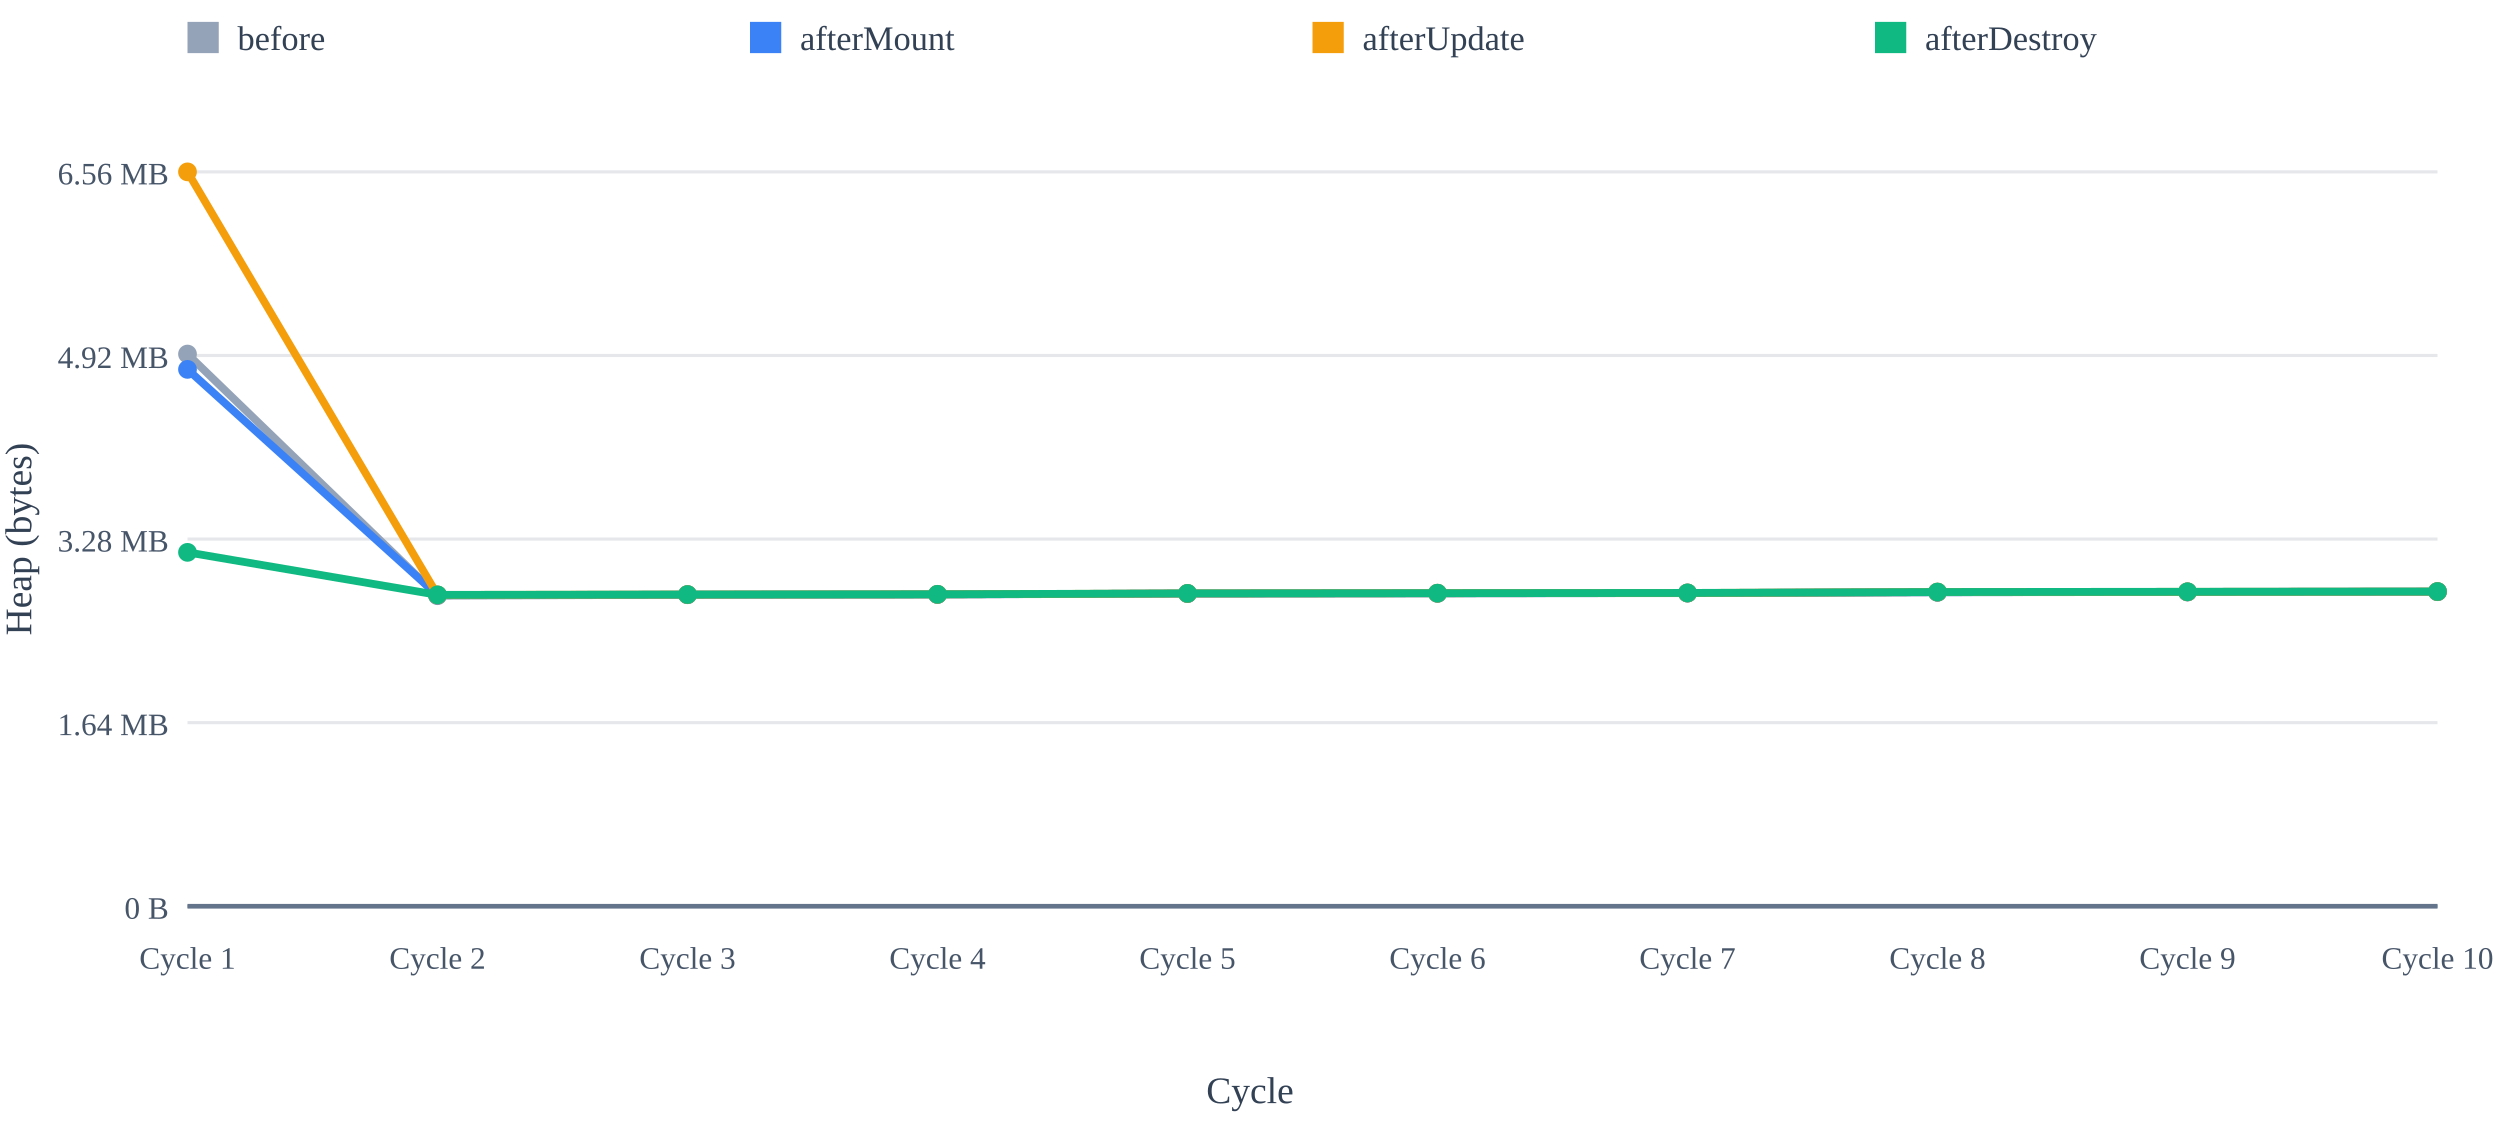
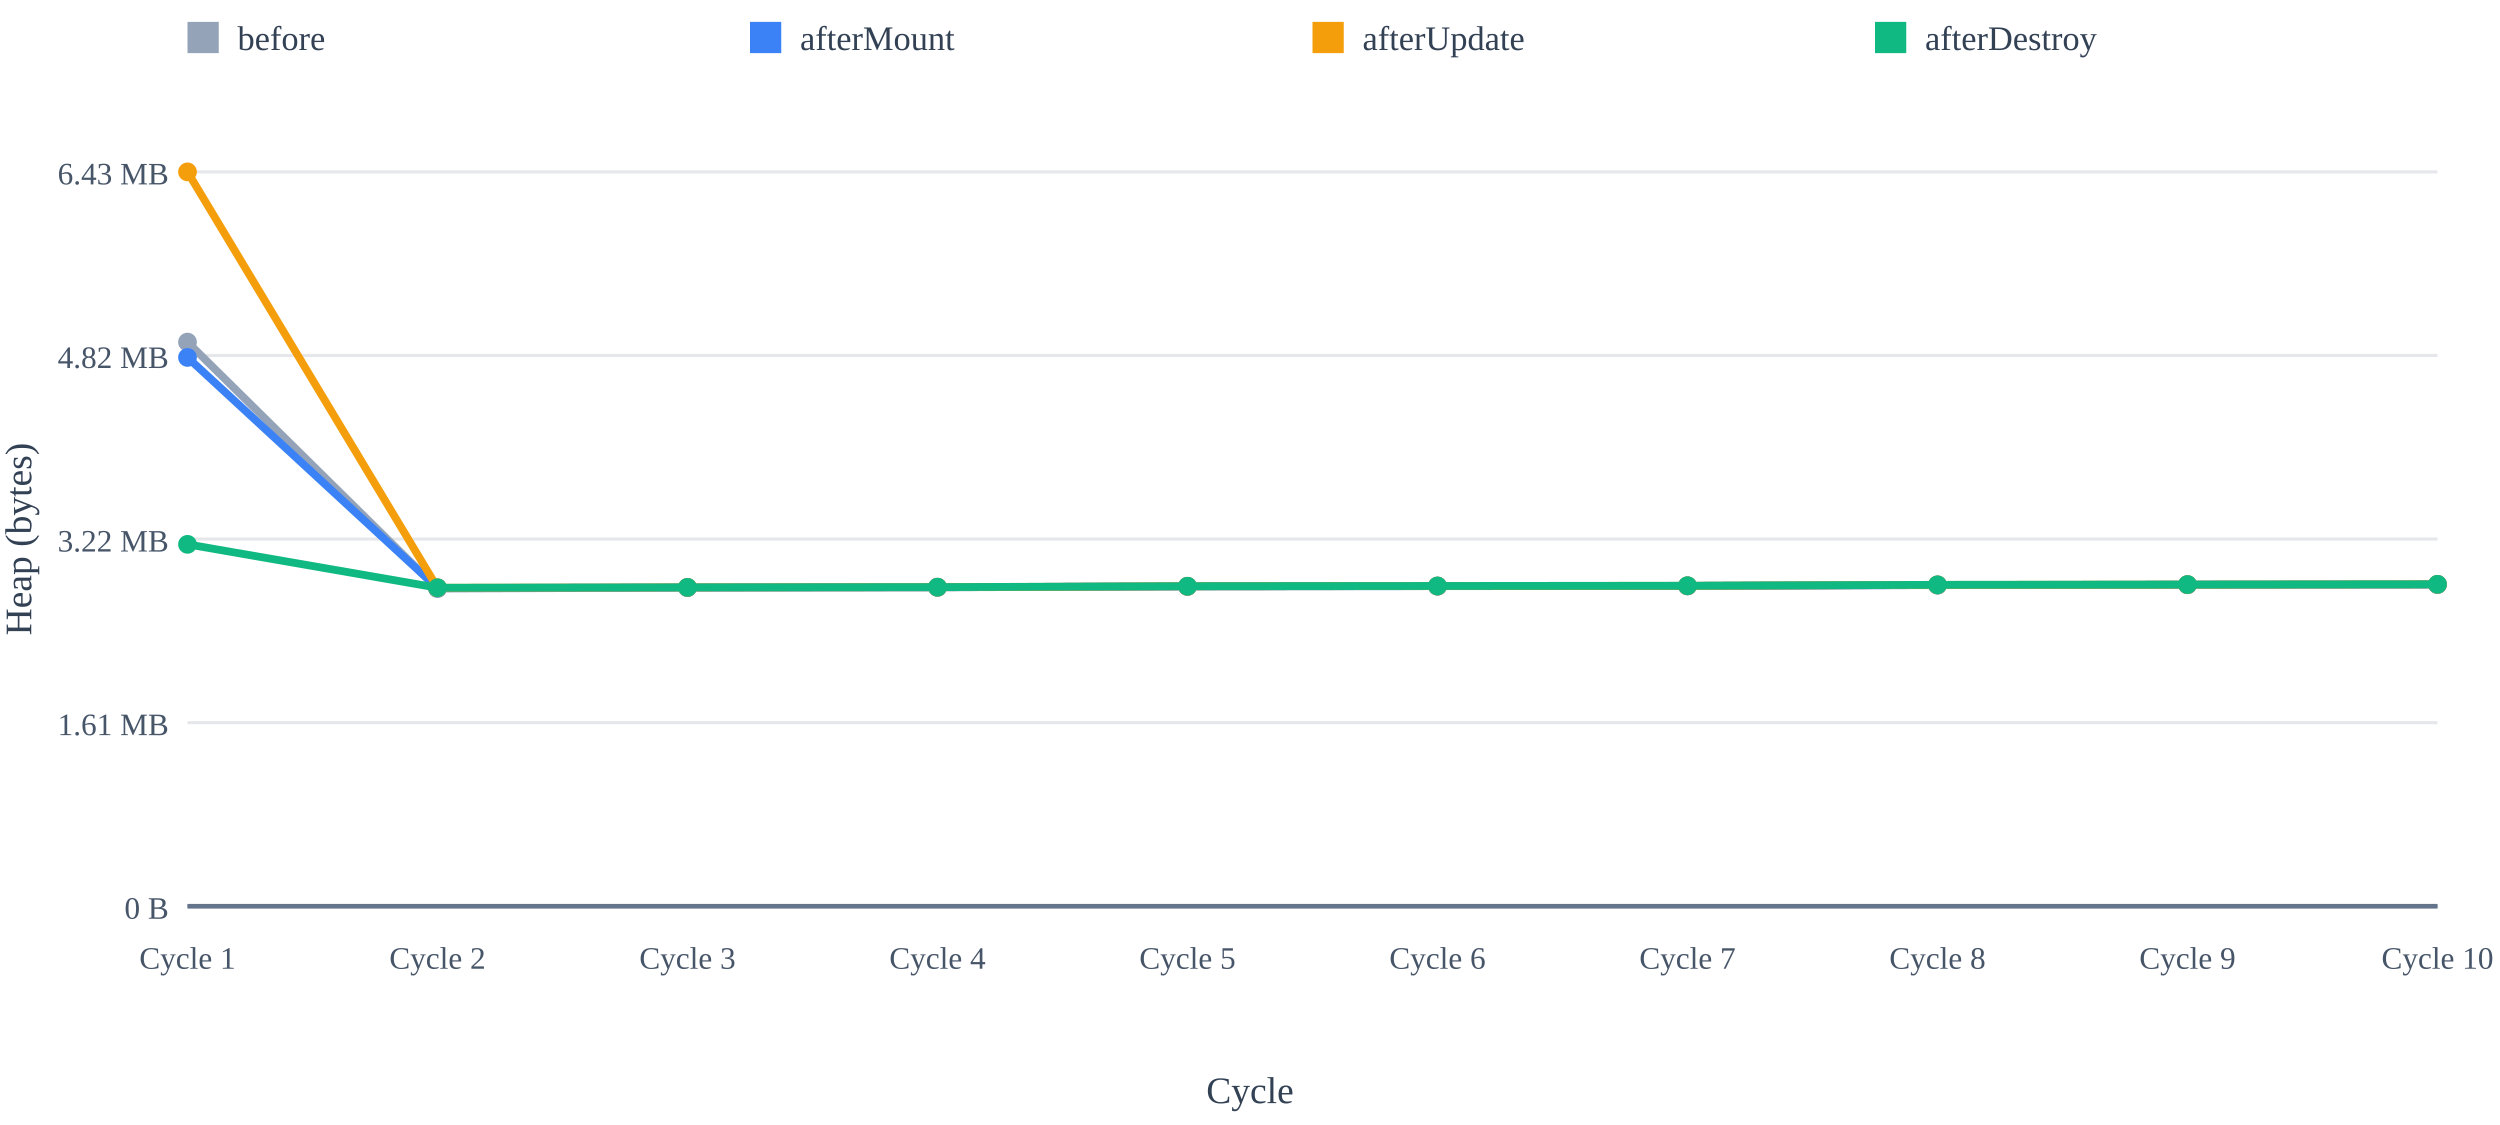
<svg xmlns="http://www.w3.org/2000/svg" width="800" height="360" viewBox="0 0 800 360">
  <rect width="100%" height="100%" fill="#ffffff" />
  <rect x="60" y="7" width="10" height="10" fill="#94a3b8" />
  <text x="76" y="16" font-size="11" fill="#334155">before</text>
  <rect x="240" y="7" width="10" height="10" fill="#3b82f6" />
  <text x="256" y="16" font-size="11" fill="#334155">afterMount</text>
  <rect x="420" y="7" width="10" height="10" fill="#f59e0b" />
  <text x="436" y="16" font-size="11" fill="#334155">afterUpdate</text>
  <rect x="600" y="7" width="10" height="10" fill="#10b981" />
  <text x="616" y="16" font-size="11" fill="#334155">afterDestroy</text>
  <line x1="60" x2="780" y1="55" y2="55" stroke="#e5e7eb" stroke-width="1" />
  <line x1="60" x2="780" y1="113.75" y2="113.75" stroke="#e5e7eb" stroke-width="1" />
  <line x1="60" x2="780" y1="172.5" y2="172.5" stroke="#e5e7eb" stroke-width="1" />
  <line x1="60" x2="780" y1="231.25" y2="231.25" stroke="#e5e7eb" stroke-width="1" />
  <line x1="60" x2="780" y1="290" y2="290" stroke="#94a3b8" stroke-width="1" />
  <line x1="60" x2="780" y1="290" y2="290" stroke="#64748b" stroke-width="1.5" />
-   <polyline fill="none" stroke="#94a3b8" stroke-width="2.5" points="60,113.297 140,190.629 220,190.325 300,190.24 380,189.952 460,189.876 540,189.8 620,189.538 700,189.434 780,189.355" />
-   <circle cx="60" cy="113.297" r="3" fill="#94a3b8" />
-   <circle cx="140" cy="190.629" r="3" fill="#94a3b8" />
-   <circle cx="220" cy="190.325" r="3" fill="#94a3b8" />
-   <circle cx="300" cy="190.24" r="3" fill="#94a3b8" />
-   <circle cx="380" cy="189.952" r="3" fill="#94a3b8" />
-   <circle cx="460" cy="189.876" r="3" fill="#94a3b8" />
-   <circle cx="540" cy="189.8" r="3" fill="#94a3b8" />
-   <circle cx="620" cy="189.538" r="3" fill="#94a3b8" />
-   <circle cx="700" cy="189.434" r="3" fill="#94a3b8" />
-   <circle cx="780" cy="189.355" r="3" fill="#94a3b8" />
-   <polyline fill="none" stroke="#3b82f6" stroke-width="2.5" points="60,118.201 140,190.449 220,190.288 300,190.215 380,189.926 460,189.849 540,189.774 620,189.512 700,189.406 780,189.329" />
-   <circle cx="60" cy="118.201" r="3" fill="#3b82f6" />
-   <circle cx="140" cy="190.449" r="3" fill="#3b82f6" />
-   <circle cx="220" cy="190.288" r="3" fill="#3b82f6" />
-   <circle cx="300" cy="190.215" r="3" fill="#3b82f6" />
-   <circle cx="380" cy="189.926" r="3" fill="#3b82f6" />
-   <circle cx="460" cy="189.849" r="3" fill="#3b82f6" />
-   <circle cx="540" cy="189.774" r="3" fill="#3b82f6" />
-   <circle cx="620" cy="189.512" r="3" fill="#3b82f6" />
-   <circle cx="700" cy="189.406" r="3" fill="#3b82f6" />
-   <circle cx="780" cy="189.329" r="3" fill="#3b82f6" />
-   <polyline fill="none" stroke="#f59e0b" stroke-width="2.5" points="60,55 140,190.38 220,190.261 300,190.195 380,189.906 460,189.83 540,189.754 620,189.468 700,189.39 780,189.308" />
+   <polyline fill="none" stroke="#94a3b8" stroke-width="2.5" points="60,109.467 140,188.345 220,188.035 300,187.95 380,187.655 460,187.578 540,187.501 620,187.233 700,187.128 780,187.046" />
+   <circle cx="60" cy="109.467" r="3" fill="#94a3b8" />
+   <circle cx="140" cy="188.345" r="3" fill="#94a3b8" />
+   <circle cx="220" cy="188.035" r="3" fill="#94a3b8" />
+   <circle cx="300" cy="187.95" r="3" fill="#94a3b8" />
+   <circle cx="380" cy="187.655" r="3" fill="#94a3b8" />
+   <circle cx="460" cy="187.578" r="3" fill="#94a3b8" />
+   <circle cx="540" cy="187.501" r="3" fill="#94a3b8" />
+   <circle cx="620" cy="187.233" r="3" fill="#94a3b8" />
+   <circle cx="700" cy="187.128" r="3" fill="#94a3b8" />
+   <circle cx="780" cy="187.046" r="3" fill="#94a3b8" />
+   <polyline fill="none" stroke="#3b82f6" stroke-width="2.5" points="60,114.378 140,188.162 220,187.998 300,187.923 380,187.628 460,187.55 540,187.474 620,187.206 700,187.099 780,187.019" />
+   <circle cx="60" cy="114.378" r="3" fill="#3b82f6" />
+   <circle cx="140" cy="188.162" r="3" fill="#3b82f6" />
+   <circle cx="220" cy="187.998" r="3" fill="#3b82f6" />
+   <circle cx="300" cy="187.923" r="3" fill="#3b82f6" />
+   <circle cx="380" cy="187.628" r="3" fill="#3b82f6" />
+   <circle cx="460" cy="187.55" r="3" fill="#3b82f6" />
+   <circle cx="540" cy="187.474" r="3" fill="#3b82f6" />
+   <circle cx="620" cy="187.206" r="3" fill="#3b82f6" />
+   <circle cx="700" cy="187.099" r="3" fill="#3b82f6" />
+   <circle cx="780" cy="187.019" r="3" fill="#3b82f6" />
+   <polyline fill="none" stroke="#f59e0b" stroke-width="2.5" points="60,55 140,188.091 220,187.972 300,187.904 380,187.609 460,187.531 540,187.455 620,187.163 700,187.084 780,186.999" />
  <circle cx="60" cy="55" r="3" fill="#f59e0b" />
-   <circle cx="140" cy="190.38" r="3" fill="#f59e0b" />
-   <circle cx="220" cy="190.261" r="3" fill="#f59e0b" />
-   <circle cx="300" cy="190.195" r="3" fill="#f59e0b" />
-   <circle cx="380" cy="189.906" r="3" fill="#f59e0b" />
-   <circle cx="460" cy="189.83" r="3" fill="#f59e0b" />
-   <circle cx="540" cy="189.754" r="3" fill="#f59e0b" />
-   <circle cx="620" cy="189.468" r="3" fill="#f59e0b" />
-   <circle cx="700" cy="189.39" r="3" fill="#f59e0b" />
-   <circle cx="780" cy="189.308" r="3" fill="#f59e0b" />
-   <polyline fill="none" stroke="#10b981" stroke-width="2.5" points="60,176.754 140,190.357 220,190.254 300,190.177 380,189.888 460,189.812 540,189.736 620,189.45 700,189.367 780,189.29" />
-   <circle cx="60" cy="176.754" r="3" fill="#10b981" />
-   <circle cx="140" cy="190.357" r="3" fill="#10b981" />
-   <circle cx="220" cy="190.254" r="3" fill="#10b981" />
-   <circle cx="300" cy="190.177" r="3" fill="#10b981" />
-   <circle cx="380" cy="189.888" r="3" fill="#10b981" />
-   <circle cx="460" cy="189.812" r="3" fill="#10b981" />
-   <circle cx="540" cy="189.736" r="3" fill="#10b981" />
-   <circle cx="620" cy="189.45" r="3" fill="#10b981" />
-   <circle cx="700" cy="189.367" r="3" fill="#10b981" />
-   <circle cx="780" cy="189.29" r="3" fill="#10b981" />
+   <circle cx="140" cy="188.091" r="3" fill="#f59e0b" />
+   <circle cx="220" cy="187.972" r="3" fill="#f59e0b" />
+   <circle cx="300" cy="187.904" r="3" fill="#f59e0b" />
+   <circle cx="380" cy="187.609" r="3" fill="#f59e0b" />
+   <circle cx="460" cy="187.531" r="3" fill="#f59e0b" />
+   <circle cx="540" cy="187.455" r="3" fill="#f59e0b" />
+   <circle cx="620" cy="187.163" r="3" fill="#f59e0b" />
+   <circle cx="700" cy="187.084" r="3" fill="#f59e0b" />
+   <circle cx="780" cy="186.999" r="3" fill="#f59e0b" />
+   <polyline fill="none" stroke="#10b981" stroke-width="2.5" points="60,174.189 140,188.07 220,187.963 300,187.885 380,187.591 460,187.514 540,187.436 620,187.144 700,187.06 780,186.981" />
+   <circle cx="60" cy="174.189" r="3" fill="#10b981" />
+   <circle cx="140" cy="188.07" r="3" fill="#10b981" />
+   <circle cx="220" cy="187.963" r="3" fill="#10b981" />
+   <circle cx="300" cy="187.885" r="3" fill="#10b981" />
+   <circle cx="380" cy="187.591" r="3" fill="#10b981" />
+   <circle cx="460" cy="187.514" r="3" fill="#10b981" />
+   <circle cx="540" cy="187.436" r="3" fill="#10b981" />
+   <circle cx="620" cy="187.144" r="3" fill="#10b981" />
+   <circle cx="700" cy="187.06" r="3" fill="#10b981" />
+   <circle cx="780" cy="186.981" r="3" fill="#10b981" />
  <text x="60" y="310" font-size="10" text-anchor="middle" fill="#475569">Cycle 1</text>
  <text x="140" y="310" font-size="10" text-anchor="middle" fill="#475569">Cycle 2</text>
  <text x="220" y="310" font-size="10" text-anchor="middle" fill="#475569">Cycle 3</text>
  <text x="300" y="310" font-size="10" text-anchor="middle" fill="#475569">Cycle 4</text>
  <text x="380" y="310" font-size="10" text-anchor="middle" fill="#475569">Cycle 5</text>
  <text x="460" y="310" font-size="10" text-anchor="middle" fill="#475569">Cycle 6</text>
  <text x="540" y="310" font-size="10" text-anchor="middle" fill="#475569">Cycle 7</text>
  <text x="620" y="310" font-size="10" text-anchor="middle" fill="#475569">Cycle 8</text>
  <text x="700" y="310" font-size="10" text-anchor="middle" fill="#475569">Cycle 9</text>
  <text x="780" y="310" font-size="10" text-anchor="middle" fill="#475569">Cycle 10</text>
-   <text x="54" y="59" font-size="10" text-anchor="end" fill="#475569">6.56 MB</text>
-   <text x="54" y="117.75" font-size="10" text-anchor="end" fill="#475569">4.92 MB</text>
-   <text x="54" y="176.5" font-size="10" text-anchor="end" fill="#475569">3.28 MB</text>
-   <text x="54" y="235.25" font-size="10" text-anchor="end" fill="#475569">1.64 MB</text>
+   <text x="54" y="59" font-size="10" text-anchor="end" fill="#475569">6.43 MB</text>
+   <text x="54" y="117.75" font-size="10" text-anchor="end" fill="#475569">4.82 MB</text>
+   <text x="54" y="176.5" font-size="10" text-anchor="end" fill="#475569">3.22 MB</text>
+   <text x="54" y="235.25" font-size="10" text-anchor="end" fill="#475569">1.61 MB</text>
  <text x="54" y="294" font-size="10" text-anchor="end" fill="#475569">0 B</text>
  <text x="400" y="353" font-size="12" fill="#334155" text-anchor="middle">Cycle</text>
  <text x="10" y="172.5" font-size="12" fill="#334155" text-anchor="middle" transform="rotate(-90 10 172.5)">Heap (bytes)</text>
</svg>
